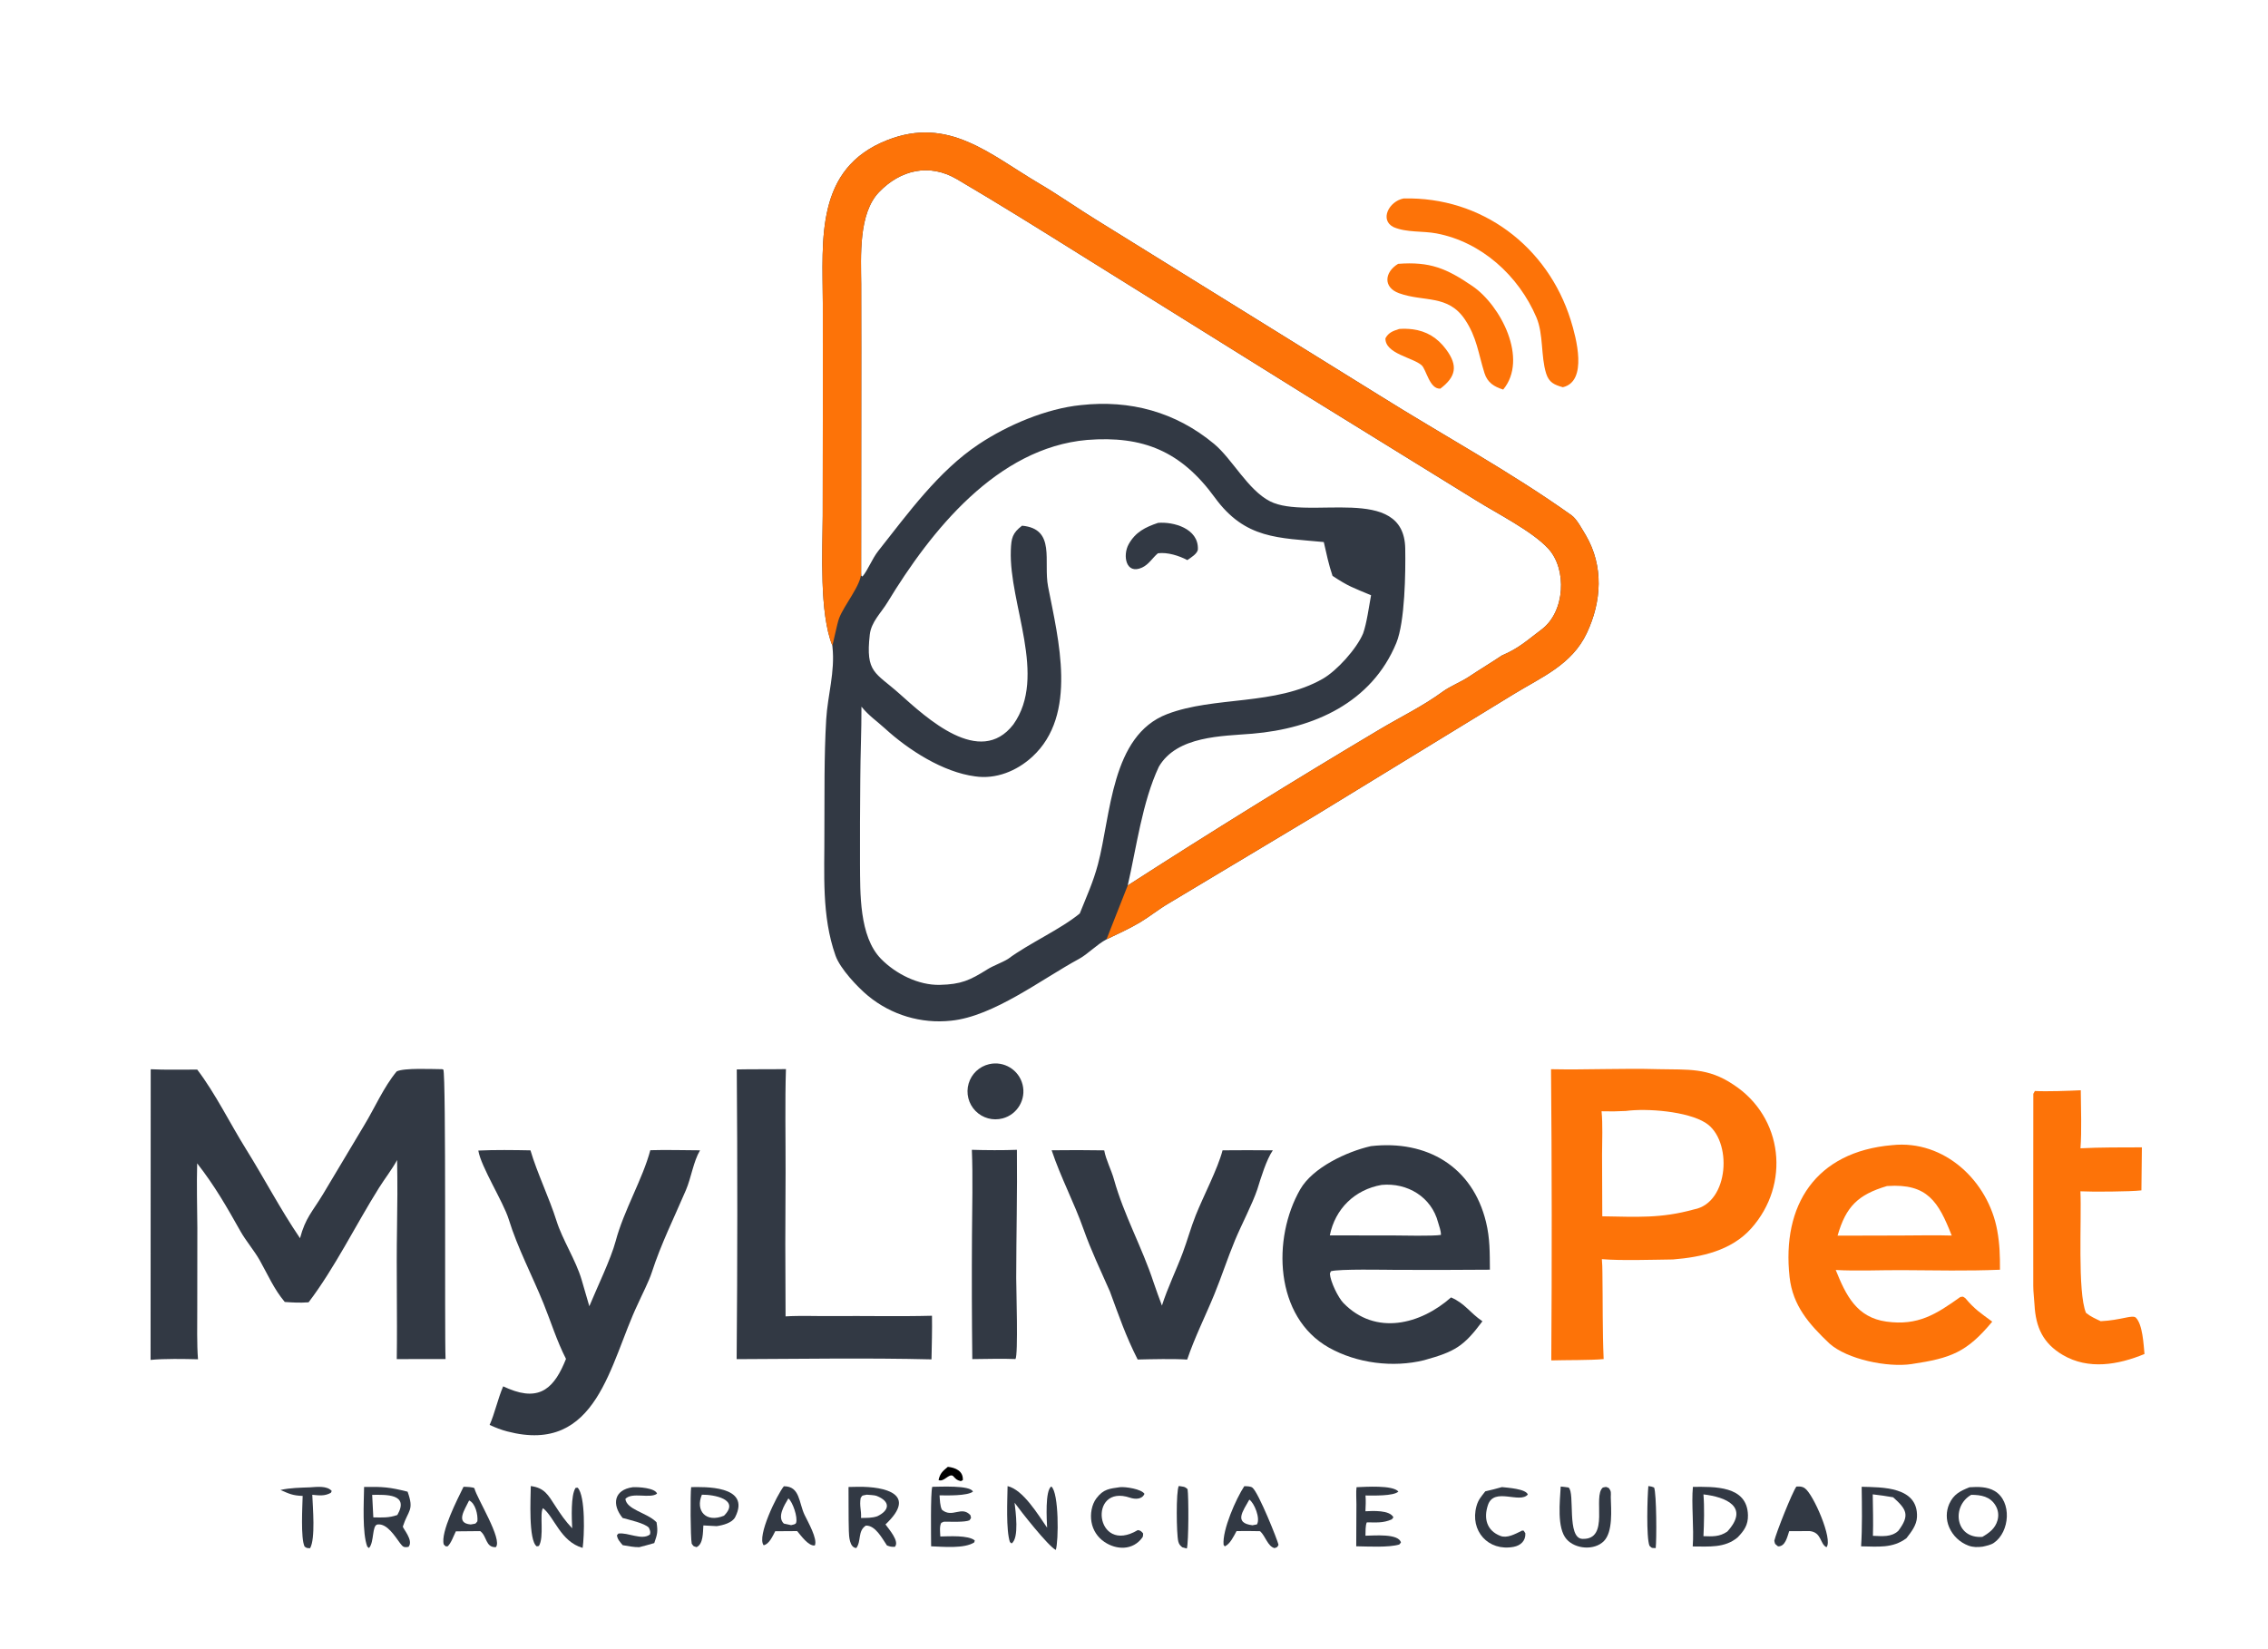
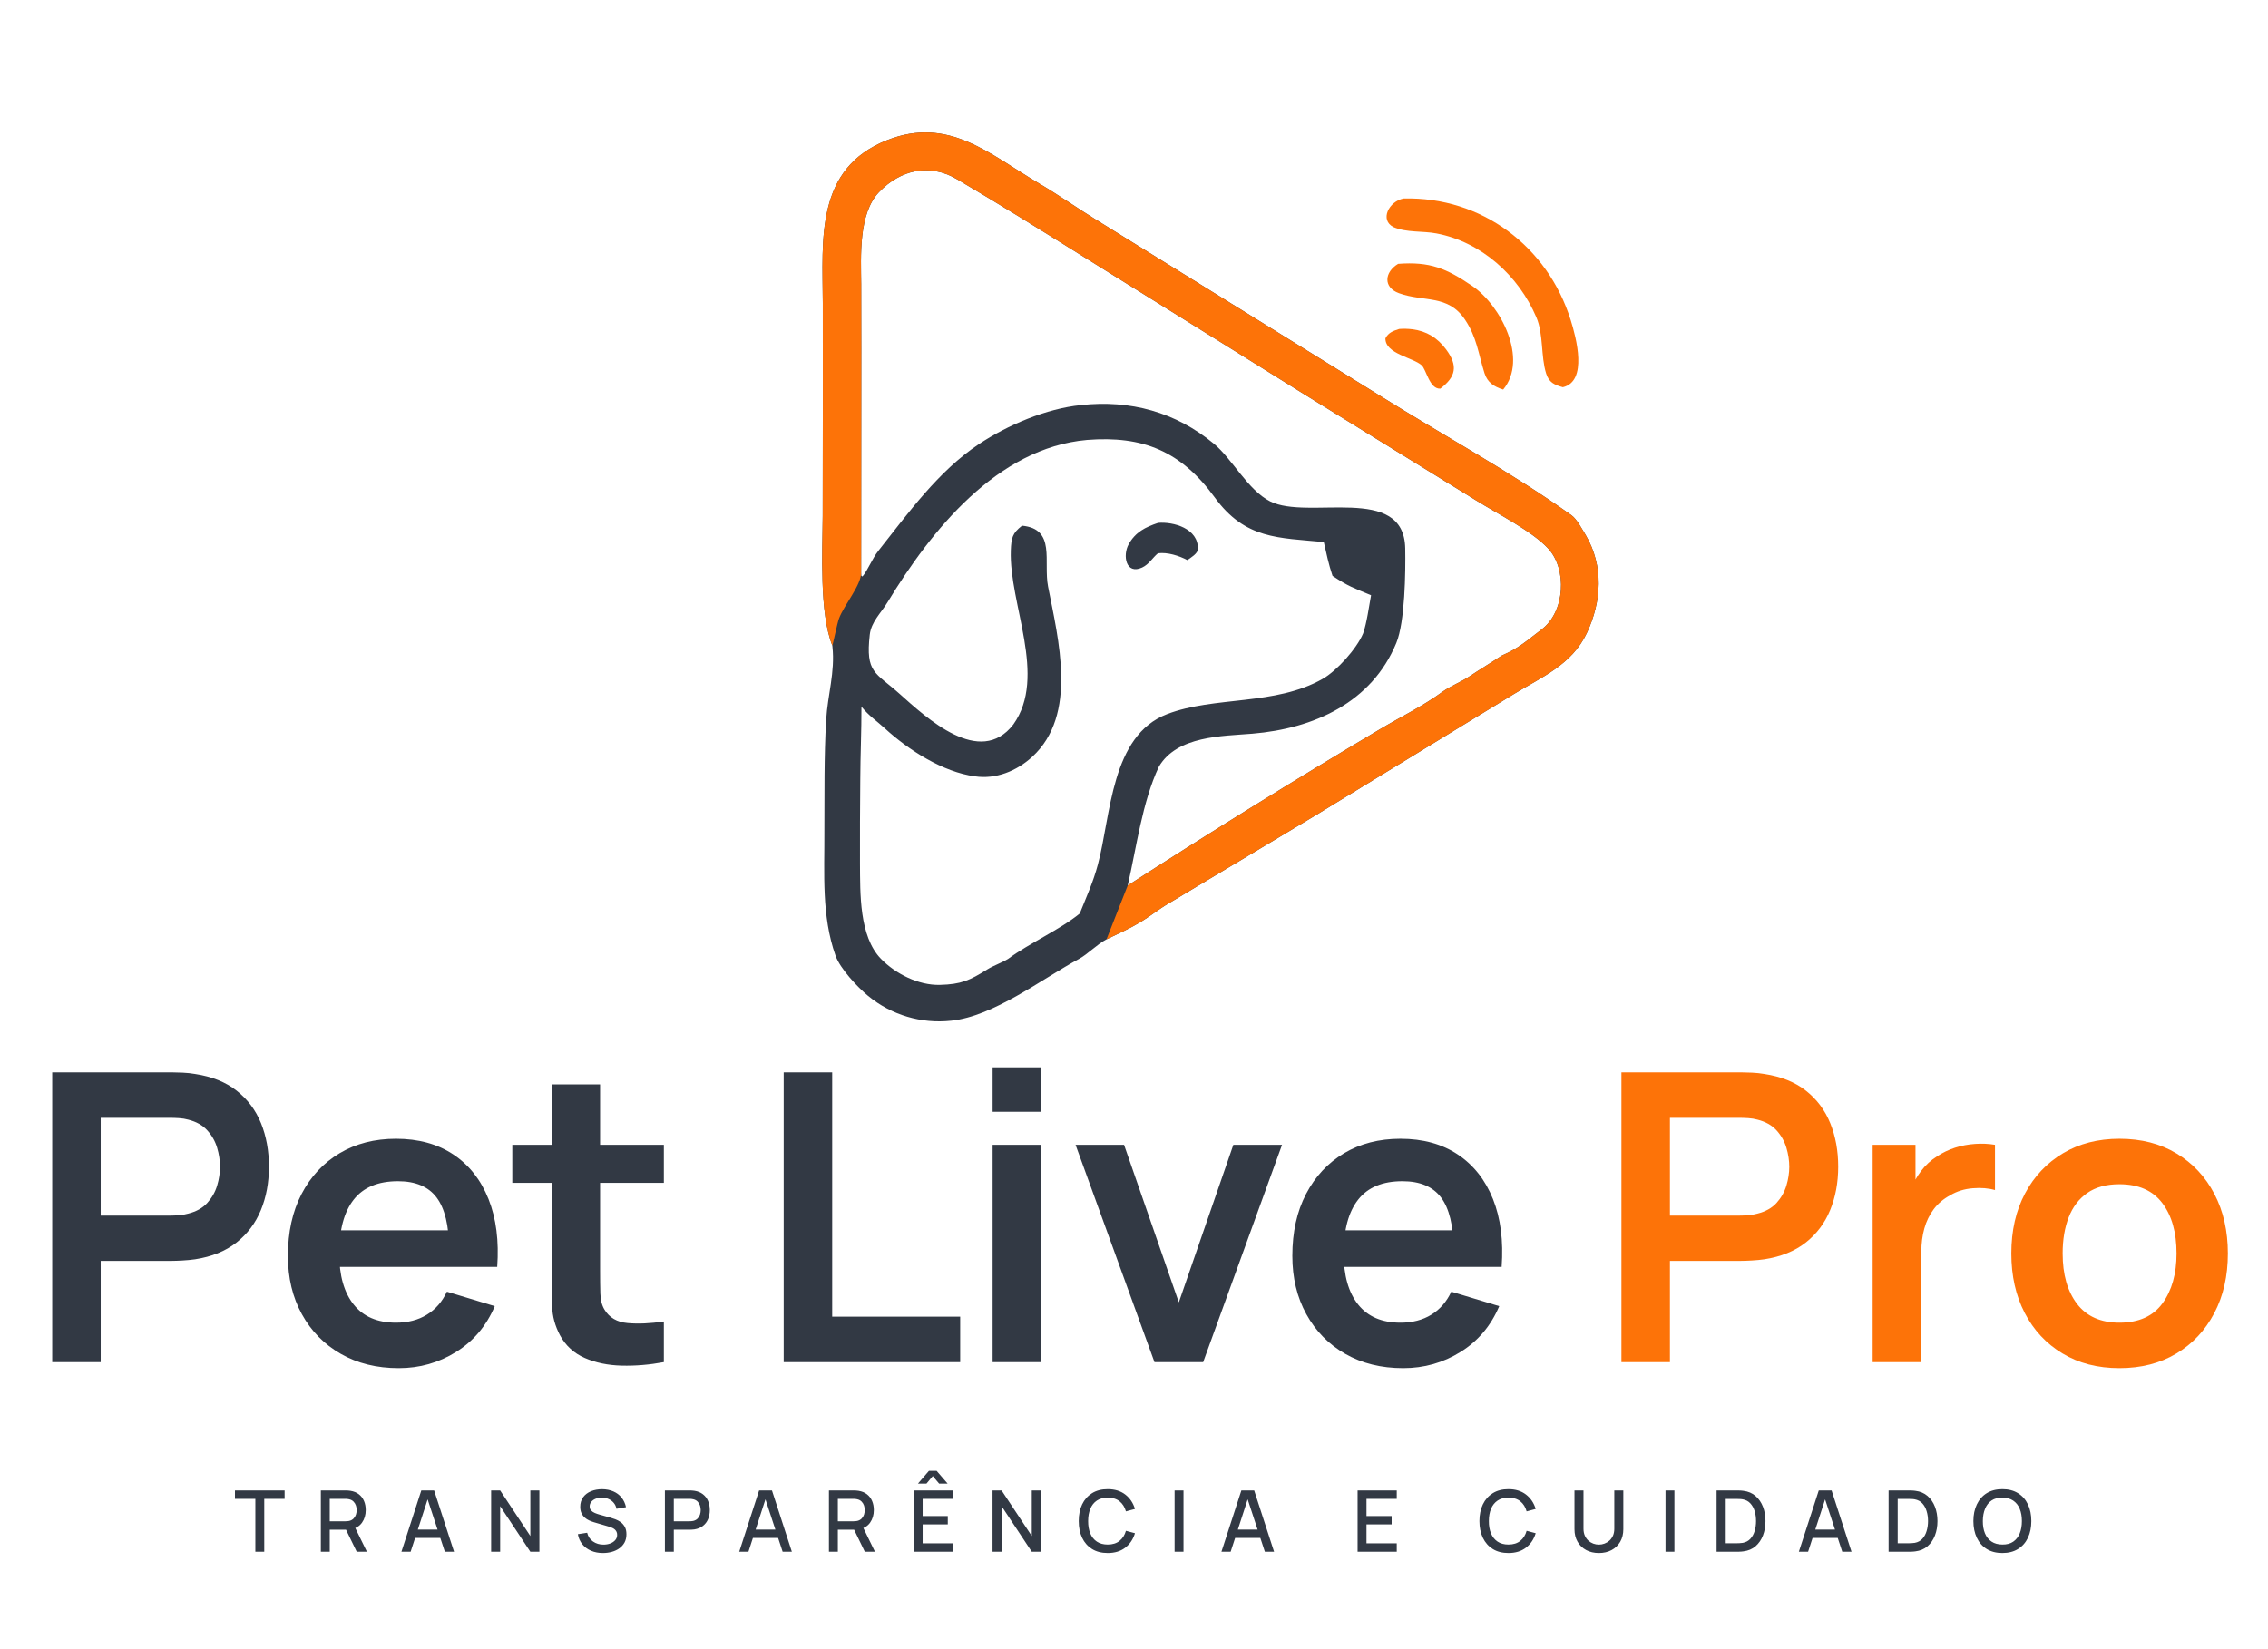
<svg xmlns="http://www.w3.org/2000/svg" width="586" height="426" viewBox="0 0 586 426">
  <path fill="#323944" d="M215.047 166.789C211.683 158.44 212.521 142.553 212.572 133.315L212.606 104.222L212.597 78.299C212.534 61.814 210.607 43.524 229.273 36.202C245.129 29.983 255.701 39.874 268.51 47.429C273.699 50.489 278.45 53.861 283.448 56.935L356.312 102.118C372.889 112.507 390.139 121.821 406.055 133.167C407.455 134.165 408.831 136.872 409.732 138.313C414.405 146.29 413.839 155.456 409.984 163.617C406.117 171.8 398.355 174.948 391.14 179.366C374.01 189.855 356.867 200.332 339.738 210.809L301.884 233.496C299.407 234.949 297.03 236.881 294.575 238.35C291.904 239.948 288.729 241.396 285.896 242.747C283.393 244.076 281.038 246.588 278.777 247.811C269.179 253.002 256.721 262.667 245.742 263.77C238.033 264.607 230.312 262.302 224.322 257.377C221.561 255.102 217.071 250.325 215.881 246.954C212.232 236.622 213.052 225.776 213.003 215.018C213.062 205.369 212.899 195.575 213.47 185.943C213.846 179.599 215.794 173.673 215.086 167.134L215.047 166.789ZM222.58 182.618C222.608 188.798 222.294 195.256 222.277 201.556C222.208 208.758 222.184 215.961 222.203 223.163C222.263 230.725 221.954 241.966 227.62 247.777C231.409 251.663 237.321 254.651 242.848 254.512C248.317 254.375 250.568 253.359 255.116 250.501C256.63 249.55 258.897 248.771 260.47 247.798C265.857 243.79 274.003 240.169 278.986 236.066C280.796 231.539 282.45 227.982 283.68 223.366C287.071 210.635 287.028 190.116 301.548 184.546C313.797 179.848 329.496 182.424 341.758 175.424C345.429 173.328 350.53 167.669 352.199 163.689C353.122 161.109 353.727 156.695 354.251 153.823C349.606 151.867 348.466 151.587 344.294 148.815C343.316 145.956 342.707 143.023 342.036 140.077C330.372 138.942 321.759 139.392 313.895 128.594C305.156 116.595 295.345 112.551 280.872 113.69C257.583 115.746 240.557 137.143 229.309 155.655C227.626 158.424 225.105 160.706 224.732 164.008C223.61 173.931 226.145 173.692 232.387 179.261C239.39 185.51 253.183 198.404 261.818 187.227C270.698 174.766 260.663 156.11 261.173 142.207C261.298 139.026 261.579 137.771 264.072 135.849C272.904 136.669 269.534 145.097 270.803 151.612C273.453 165.228 278.547 184.7 266.719 195.568C262.645 199.312 257.248 201.427 251.922 200.628C243.625 199.54 234.719 193.804 228.643 188.245C226.486 186.271 224.522 185.011 222.58 182.618ZM222.498 147.962L222.558 148.798L222.851 148.979C224.299 147.242 225.303 144.422 226.961 142.328C234.622 132.648 242.452 121.748 252.89 114.794C260.345 109.827 270.385 105.579 279.27 104.687C292.004 103.274 303.78 106.464 313.694 114.711C318.406 118.631 322.414 126.62 328.14 129.545C337.975 134.565 362.788 124.859 363.08 141.739C363.187 147.891 363.018 160.725 360.774 166.163C354.411 181.581 339.448 188.273 323.601 189.602C315.838 190.254 304.114 190.107 299.414 198.15C295.128 207.298 293.658 218.902 291.38 228.819C312.821 215.004 334.506 201.57 356.424 188.524C361.922 185.244 367.56 182.551 372.778 178.73C374.656 177.355 377.545 176.212 379.593 174.846C382.366 172.995 385.271 171.26 388.044 169.399C392.554 167.469 394.536 165.5 398.318 162.664C404.384 158.117 404.97 147.105 400.004 141.737C395.855 137.252 386.997 132.806 381.368 129.298L336.967 101.879L280.184 66.486C269.271 59.667 258.334 52.814 247.244 46.303C240.145 42.135 232.69 43.86 227.119 49.648C221.768 55.209 222.464 66.263 222.513 73.434L222.536 90.042L222.498 147.962Z" />
  <path fill="#FD7308" d="M215.047 166.789C211.683 158.44 212.521 142.553 212.572 133.315L212.606 104.222L212.597 78.299C212.534 61.814 210.607 43.524 229.273 36.202C245.129 29.983 255.701 39.874 268.51 47.429C273.699 50.489 278.45 53.861 283.448 56.935L356.312 102.118C372.889 112.507 390.139 121.821 406.055 133.167C407.455 134.165 408.831 136.872 409.732 138.313C414.405 146.29 413.839 155.456 409.984 163.617C406.117 171.8 398.355 174.948 391.14 179.366C374.01 189.855 356.867 200.332 339.738 210.809L301.884 233.496C299.407 234.949 297.03 236.881 294.575 238.35C291.904 239.948 288.729 241.396 285.896 242.747C285.919 242.571 290.809 230.377 291.38 228.819C312.821 215.004 334.506 201.57 356.424 188.524C361.922 185.244 367.56 182.551 372.778 178.73C374.656 177.355 377.545 176.212 379.593 174.846C382.366 172.995 385.271 171.26 388.044 169.399C392.554 167.469 394.536 165.5 398.318 162.664C404.384 158.117 404.97 147.105 400.004 141.737C395.855 137.252 386.997 132.806 381.368 129.298L336.967 101.879L280.184 66.486C269.271 59.667 258.334 52.814 247.244 46.303C240.145 42.135 232.69 43.86 227.119 49.648C221.768 55.209 222.464 66.263 222.513 73.434L222.536 90.042L222.498 147.962C222.56 151.183 218.054 156.369 216.773 159.859C216.271 161.228 215.263 166.38 215.047 166.789Z" />
  <path fill="#323944" d="M299.215 135.121C303.177 134.784 309.682 136.551 309.507 141.92C309.47 143.045 307.689 144.113 306.78 144.738C304.637 143.608 301.64 142.652 299.18 142.981C297.786 144.14 296.852 145.852 295.102 146.662C290.891 148.611 290.01 143.526 291.629 140.629C293.387 137.485 295.937 136.225 299.215 135.121Z" />
-   <path fill="#323944" d="M114.226 276.303L114.545 276.397C115.303 277.865 114.828 344.359 115.122 351.215C110.955 351.167 106.694 351.237 102.514 351.227C102.679 339.97 102.389 328.672 102.58 317.413C102.681 311.502 102.721 305.688 102.602 299.777C101.35 302.116 99.397 304.617 97.935 306.945C91.992 316.406 86.451 327.735 79.73 336.547C77.334 336.708 75.933 336.616 73.576 336.456C70.781 333.139 69.185 329.371 67.086 325.648C65.756 323.288 63.474 320.572 62.17 318.256C58.535 311.798 55.526 306.512 50.946 300.639C50.79 305.964 50.949 311.916 50.99 317.29L50.967 338.389C50.967 342.386 50.848 347.342 51.158 351.268C47.531 351.174 42.435 351.077 38.906 351.432L38.94 276.318C42.6 276.507 47.228 276.393 50.96 276.405C55.657 282.585 59.416 290.297 63.525 296.891C68.34 304.618 72.383 312.42 77.517 319.981C78.947 314.661 80.637 313.266 83.449 308.618L94.148 290.712C96.805 286.337 99.133 280.924 102.492 276.882C104.378 275.915 111.752 276.298 114.226 276.303Z" />
-   <path fill="#FD7308" d="M400.753 276.308C409.963 276.506 419.31 276.023 428.513 276.297C436.158 276.47 441.273 275.856 447.85 280.276C460.764 288.674 462.652 306.084 452.457 317.471C447.338 323.188 439.612 324.886 432.258 325.473C427.152 325.533 418.812 325.818 413.885 325.394C414.003 326.563 414.01 327.73 414.028 328.904C414.141 336.338 414.026 343.785 414.348 351.215C411.009 351.542 404.465 351.448 400.817 351.561C400.989 326.477 400.968 301.392 400.753 276.308ZM413.809 287.176C414.139 290.59 413.951 294.864 413.936 298.361L413.993 314.32C422.905 314.451 429.052 314.929 437.711 312.532C446.802 310.843 447.727 294.607 440.667 290.154C435.989 287.203 425.641 286.355 420.069 287.099C417.758 287.223 416.105 287.234 413.809 287.176Z" />
-   <path fill="#FD7308" d="M488.902 295.93C502.426 294.483 513.737 305.267 516.041 317.984C516.691 321.572 516.761 324.5 516.747 328.127C508.359 328.472 499.976 328.289 491.572 328.233C486.072 328.196 479.699 328.504 474.313 328.19C476.939 334.737 479.711 340.457 487.394 341.53C495.557 342.671 500.269 339.623 506.507 335.171C507.428 335.065 507.005 334.974 507.81 335.491C510.164 338.318 511.805 339.375 514.753 341.545C508.141 349.481 504.127 350.974 493.9 352.507C487.727 353.432 477.283 351.312 472.674 347.186C467.419 342.183 463.207 337.425 462.389 330.031C460.337 311.49 469.086 297.623 488.902 295.93ZM474.789 319.323L491.219 319.283C495.324 319.279 500.237 319.16 504.28 319.295C500.849 310.518 497.972 305.809 487.725 306.492L487.534 306.507C480.088 308.729 476.956 311.764 474.789 319.323Z" />
-   <path fill="#323944" d="M354.22 296.187C368.665 294.529 380.472 301.478 383.952 315.794C384.994 320.079 384.915 323.761 384.954 328.118C376.889 328.183 368.825 328.198 360.76 328.163C358.027 328.154 345.882 327.89 343.862 328.525L343.613 329.144C343.728 331.159 345.716 335.293 347.111 336.729C355.451 345.308 367.076 342.231 374.918 335.283C378.55 336.853 379.681 339.168 383.026 341.446C378.195 347.928 375.978 349.285 367.928 351.513C359.922 353.49 350.596 352.31 343.382 348.267C329.287 340.366 328.661 320.025 335.954 307.344C339.176 301.741 347.929 297.607 354.22 296.187ZM343.593 319.255L359.812 319.267C362.338 319.28 370.213 319.475 372.307 319.13C372.309 317.924 371.865 317.023 371.568 315.887C369.848 309.329 363.657 305.584 356.984 306.206C350.031 307.424 344.971 312.383 343.593 319.255Z" />
-   <path fill="#323944" d="M168.027 297.239C171.972 297.114 176.863 297.251 180.874 297.266C179.13 300.237 178.612 304.304 177.23 307.542C174.182 314.683 170.795 321.441 168.401 328.842C167.637 331.203 165.843 334.649 164.805 336.989C157.532 352.185 154.456 376.034 131.067 369.914C129.397 369.476 128.075 368.947 126.509 368.233C127.825 365.3 128.591 361.582 130.008 358.261C130.482 358.481 130.96 358.691 131.442 358.892C139.696 362.305 143.342 358.447 146.241 351.171C143.84 346.467 142.403 341.715 140.455 336.899C137.529 329.666 133.749 322.557 131.437 315.076C130.059 310.617 124.245 301.478 123.586 297.331C127.634 297.125 133.029 297.194 137.062 297.276C138.751 303.049 141.919 309.555 143.797 315.524C145.322 320.371 148.778 325.655 150.261 330.66C150.952 332.991 151.594 335.245 152.27 337.561C154.173 332.93 157.85 325.343 159.079 320.715C161.183 312.793 166.054 304.681 168.027 297.239Z" />
-   <path fill="#323944" d="M190.366 276.367C194.556 276.275 198.839 276.356 203.071 276.276C202.798 284.658 202.999 294.404 202.976 302.883C202.883 315.316 202.882 327.75 202.973 340.184C206.732 339.946 211.1 340.143 214.939 340.106C223.517 340.023 232.236 340.242 240.804 340.019C240.866 343.749 240.751 347.557 240.678 351.292C224.398 350.891 206.66 351.163 190.333 351.233C190.547 326.279 190.559 301.322 190.366 276.367Z" />
-   <path fill="#323944" d="M271.722 297.255C276.249 297.194 280.777 297.201 285.304 297.277C285.761 299.777 287.137 302.315 287.82 304.773C290.386 314.015 295.096 322.333 298.066 331.413C298.715 333.396 299.504 335.423 300.219 337.391C301.667 332.817 303.957 328.152 305.626 323.662C306.831 320.421 307.659 317.304 308.966 314.019C310.888 309.192 314.643 302.046 315.882 297.267C320.211 297.224 324.54 297.225 328.869 297.271C327.21 299.66 325.755 304.478 324.868 307.34C323.557 311.225 320.741 316.541 319.095 320.508C317.125 325.256 315.685 329.776 313.756 334.487C311.449 340.122 308.7 345.552 306.743 351.342C303.15 351.108 297.592 351.242 293.948 351.329C290.845 345.199 289.15 340.184 286.791 333.788C284.434 328.439 281.909 323.173 279.959 317.654C277.487 310.658 274.093 304.353 271.722 297.255Z" />
-   <path fill="#FD7308" d="M525.772 281.938C528.944 282.103 534.475 281.899 537.627 281.751C537.665 286.267 537.887 292.355 537.548 296.745C542.455 296.485 548.453 296.515 553.417 296.501L553.293 307.62C550.51 307.958 540.434 308.024 537.531 307.861C537.874 314.884 536.73 333.905 538.972 339.272C540.212 340.273 541.342 340.739 542.775 341.425C545.396 341.293 547.083 340.941 549.624 340.434C550.248 340.317 551.432 340.086 551.851 340.504C553.623 342.269 553.858 347.51 554.087 349.908C547.307 352.704 539.612 354.054 532.981 350.155C527.872 347.149 525.99 343.004 525.673 337.216C525.586 335.612 525.355 333.922 525.351 332.298C525.305 315.754 525.382 299.203 525.365 282.659C525.5 282.418 525.636 282.178 525.772 281.938Z" />
-   <path fill="#323944" d="M251.106 297.136C254.673 297.248 259.23 297.275 262.749 297.137C262.862 308.149 262.58 319.24 262.566 330.26C262.563 332.919 263.119 350.194 262.372 351.209C258.945 351.06 254.706 351.2 251.221 351.222C251.098 340.608 251.07 329.994 251.136 319.38C251.175 312.307 251.393 304.123 251.106 297.136Z" />
  <path fill="#FD7308" d="M362.642 51.291C382.809 50.789 399.863 63.64 405.832 82.702C407.267 87.287 410.299 98.543 403.807 100.069C401.597 99.45 400.22 98.843 399.489 96.519C398.088 92.059 398.83 86.382 396.976 82.023C392.406 71.28 382.791 62.522 371.154 60.32C367.52 59.632 363.506 60.153 360.08 58.697C356.387 56.868 358.864 52.022 362.642 51.291Z" />
  <path fill="#FD7308" d="M361.24 68.181C369.445 67.56 373.713 69.334 380.439 73.923C387.745 78.908 394.947 92.781 388.392 100.673C386.056 99.942 384.33 98.889 383.551 96.406C381.961 91.339 381.59 87.186 378.531 82.606C374.126 76.01 367.89 78.105 361.453 75.764C357.33 74.248 357.696 70.337 361.24 68.181Z" />
-   <path fill="#323944" d="M508.88 384.341C511.024 384.195 513.464 384.174 515.375 385.311C519.904 388.007 519.299 395.899 515.168 398.713C514.371 399.256 513.212 399.483 512.271 399.693C510.984 399.85 509.832 399.881 508.597 399.423C506.357 398.583 504.558 396.864 503.618 394.665C502.79 392.746 502.797 390.57 503.638 388.656C504.769 386.13 506.496 385.298 508.88 384.341ZM512.197 397.164C513.972 396.124 515.505 395.022 516.103 392.913C516.477 391.642 516.312 390.274 515.647 389.129C514.232 386.696 511.855 386.316 509.322 386.295C504.184 389.191 505.124 397.682 512.197 397.164Z" />
-   <path fill="#323944" d="M437.41 384.243C442.831 384.216 451.454 383.844 451.631 391.552C451.689 394.086 450.638 395.561 448.979 397.283C445.662 400.09 441.521 399.644 437.361 399.64C437.72 394.921 436.979 388.548 437.41 384.243ZM440.133 396.983C442.444 397.054 444.269 397.178 446.288 395.798C452.179 389.353 445.836 386.85 440.133 386.185C440.395 389.37 440.294 393.753 440.133 396.983Z" />
-   <path fill="#323944" d="M481.013 384.219C486.081 384.368 495.664 384.07 495.304 392.054C495.209 394.149 493.829 395.902 492.585 397.501C489.043 400.177 485.158 399.67 480.863 399.606C481.185 394.937 481.08 388.929 481.013 384.219ZM483.922 396.891C486.285 396.963 488.64 397.303 490.48 395.602C493.518 391.559 492.647 390.069 489.147 386.932C487.397 386.623 485.638 386.371 483.872 386.175C483.922 389.638 484.029 393.434 483.922 396.891Z" />
-   <path fill="#323944" d="M255.552 275.01C259.393 274.108 263.248 276.456 264.208 280.283C265.168 284.11 262.878 287.999 259.065 289.016C256.547 289.688 253.863 288.951 252.041 287.088C250.219 285.226 249.541 282.526 250.269 280.024C250.996 277.522 253.015 275.606 255.552 275.01Z" />
-   <path fill="#323944" d="M219.236 384.271C220.047 384.25 220.858 384.233 221.668 384.223C228.807 384.135 237.109 386.137 228.79 393.947C229.734 395.256 232.499 398.399 231.197 399.74C230.224 399.743 230.093 399.711 229.174 399.387C227.937 397.593 226.199 394.15 223.71 394.25C221.565 395.66 222.586 398.244 221.256 400.048C219.494 399.959 219.359 396.98 219.321 395.646C219.213 391.858 219.279 388.066 219.236 384.271ZM222.468 392.277C223.937 392.246 225.293 392.312 226.678 391.834C229.875 390.308 230.155 388.015 226.473 386.565C225.994 386.376 224.528 386.307 223.944 386.263C222.681 386.559 222.926 386.293 222.372 387.119C222.02 389.286 222.595 390.241 222.468 392.277Z" />
  <path fill="#FD7308" d="M361.529 85.009C362.648 84.927 363.771 84.953 364.884 85.086C368.605 85.544 371.414 87.302 373.627 90.278C376.814 94.563 376.152 97.391 372.156 100.432C369.359 100.631 368.522 95.463 367.321 94.394C365.047 92.37 357.895 91.43 357.961 87.438C358.748 85.908 360.006 85.504 361.529 85.009Z" />
-   <path fill="#323944" d="M94.073 384.257C98.945 384.189 100.647 384.306 105.312 385.486C107.072 390.394 105.467 390.208 104.096 394.467C103.958 394.894 106.963 398.052 105.556 399.741C104.289 399.961 104.123 399.752 103.379 398.804C102.042 397.015 100.019 393.649 97.559 393.957C96.054 394.145 96.752 398.48 95.341 400.05L94.901 399.688C93.566 396.212 94.006 388.251 94.073 384.257ZM96.458 392.125C98.776 392.159 100.438 392.289 102.664 391.508C105.863 385.936 99.619 386.273 96.163 386.307L96.458 392.125Z" />
-   <path fill="#323944" d="M178.578 384.307C181.736 384.263 194.152 383.774 189.96 392.048C189.211 393.527 186.822 394.157 185.18 394.389L181.732 394.206C181.611 395.956 181.741 399.055 179.962 399.815C178.972 399.464 179.366 399.752 178.727 398.935C178.397 397.285 178.342 386.096 178.578 384.307ZM187.064 391.692C191.329 387.454 184.442 386.212 181.352 386.265C179.614 390.402 182.395 393.628 187.064 391.692Z" />
-   <path fill="#323944" d="M147.84 394.945C147.726 392.5 147.438 386.354 148.725 384.496L149.249 384.449C151.331 386.587 150.974 397.112 150.542 400.011C144.81 398.379 143.246 392.007 140.286 389.74C139.354 391.126 140.661 397.173 139.241 399.515L138.68 399.612C136.497 398.091 137.117 386.975 137.143 384.031C140.675 384.486 141.621 386.313 143.448 389.131C144.858 391.306 146.033 393.052 147.84 394.945Z" />
-   <path fill="#323944" d="M202.529 384.085C206.713 384.048 206.38 388.353 207.89 391.494C208.727 393.237 211.323 397.749 210.528 399.394C208.867 399.571 206.999 396.876 205.965 395.667L200.301 395.705C199.665 396.893 198.747 399.063 197.311 399.325C195.487 397.052 200.772 386.258 202.529 384.085ZM204.406 394.133C204.823 394.015 205.551 393.951 205.687 393.554C206.185 392.098 204.8 388.106 203.698 387.223C202.641 388.997 200.731 392.031 202.531 393.728C203.154 393.871 203.779 394.006 204.406 394.133Z" />
-   <path fill="#323944" d="M119.76 384.23C120.199 384.219 122.494 384.262 122.588 384.647C123.215 387.216 129.943 397.85 128.106 399.828C125.397 399.918 125.868 396.977 124.076 395.674L117.786 395.734C117.178 396.947 116.547 398.83 115.664 399.599C114.944 399.613 115.288 399.712 114.659 399.123C113.76 396.011 118.251 387.324 119.76 384.23ZM121.614 393.956C122.932 393.691 122.741 393.952 123.351 393.133C123.515 391.467 122.839 388.463 121.207 387.754C120.082 390.153 117.562 393.604 121.614 393.956Z" />
-   <path fill="#323944" d="M321.492 384.071C322.137 384.076 323.141 384.06 323.618 384.46C325.222 385.801 330.143 398.124 330.341 399.227C329.876 399.995 330.193 399.71 329.324 400.067C327.546 399.65 326.969 396.938 325.574 395.693C323.551 395.624 321.523 395.654 319.498 395.666C318.767 396.994 317.84 399.011 316.453 399.621L316.144 399.213C315.795 395.364 319.356 387.309 321.492 384.071ZM323.612 394.165L324.771 393.937C325.691 392.372 324.098 388.425 322.796 387.531C321.143 390.532 318.713 393.567 323.612 394.165Z" />
-   <path fill="#323944" d="M464.143 384.162C464.993 384.129 465.564 384.073 466.33 384.6C468.517 386.104 473.655 397.891 471.922 399.831C470.22 399.047 470.716 396.021 467.612 395.666L462.285 395.689C461.769 397.224 461.281 399.688 459.404 399.614C458.494 398.83 458.686 399.214 458.441 398.16C458.928 396.08 463.008 385.784 464.143 384.162Z" />
-   <path fill="#323944" d="M270.552 394.792C270.46 392.842 269.987 385.124 271.641 384.144C273.629 385.749 273.535 398.306 272.794 400.542C270.784 399.531 263.708 390.501 262.144 388.333C262.398 390.49 263.392 397.515 261.367 398.861L260.939 398.503C259.899 395.39 260.281 387.653 260.335 384.045C264.372 384.975 268.206 391.414 270.552 394.792Z" />
-   <path fill="#323944" d="M403.253 384.157C403.903 384.202 404.626 384.315 405.28 384.403C407.016 385.758 404.717 397.537 408.862 397.68C416.07 397.929 411.423 386.689 414.139 384.415C415.181 384.222 414.782 384.153 415.703 384.559C416.339 385.419 416.217 385.73 416.19 386.875C416.277 390.182 416.786 395.829 414.398 398.267C411.927 400.735 407.038 400.338 404.774 397.779C402.198 394.866 403.05 387.948 403.253 384.157Z" />
-   <path fill="#323944" d="M350.5 384.323C352.857 384.24 359.811 383.732 361.315 385.447C360.108 386.661 354.648 386.479 352.816 386.468C352.933 387.923 352.861 389.091 352.798 390.544C354.694 390.445 359.079 390.198 360.029 392.115L359.605 392.641C357.332 393.64 355.611 393.415 353.156 393.41C352.768 394.154 352.83 395.931 352.802 396.862C354.905 396.853 361.433 396.211 361.972 398.638L361.53 399.14C358.787 399.955 353.484 399.645 350.42 399.595C350.417 395.975 350.433 392.354 350.468 388.734C350.477 387.379 350.328 385.565 350.5 384.323Z" />
-   <path fill="#323944" d="M240.873 384.228C242.67 384.224 250.767 383.756 251.385 385.477C249.898 386.595 244.709 386.459 242.755 386.429C242.855 387.583 242.862 389.217 243.385 390.172C246.079 392.395 248.425 389.031 250.737 391.561C250.936 392.501 251.014 392.073 250.487 392.885C249.242 393.407 245.801 393.237 244.264 393.237C243.723 393.226 243.685 393.309 243.186 393.554C242.706 394.527 242.912 395.91 242.958 397.062C245.165 397.027 250.186 396.678 251.861 398.088L251.724 398.592C249.137 400.265 243.65 399.706 240.582 399.601C240.571 397.173 240.398 385.852 240.873 384.228Z" />
-   <path fill="#323944" d="M289.379 384.319C290.826 384.178 294.923 384.8 295.702 386.042C295.101 387.505 293.305 387.488 291.976 387.038C281.016 383.324 282.887 402.042 293.986 395.41C294.652 395.477 294.967 395.777 295.359 396.281C295.326 396.658 295.376 397.024 295.174 397.306C292.709 400.734 288.44 400.553 285.371 398.476C283.585 397.291 282.369 395.419 282.013 393.306C281.657 391.292 282.045 388.83 283.291 387.191C285.13 384.773 286.663 384.718 289.379 384.319Z" />
-   <path fill="#323944" d="M388.067 384.298C389.581 384.472 394.244 384.748 394.758 386.217C392.675 388.67 386.043 384.225 384.453 388.933C383.311 392.314 384.074 395.533 387.686 396.921C389.412 397.584 391.493 396.404 393.027 395.67C393.345 395.466 393.201 395.555 393.686 395.562L394.116 396.232C394.225 398.18 392.899 399.406 391.074 399.746C384.503 400.968 379.74 395.579 381.488 389.225C381.955 387.524 382.708 386.773 383.767 385.395C385.211 385.073 386.645 384.706 388.067 384.298Z" />
-   <path fill="#323944" d="M163.491 384.329C164.92 384.247 169.264 384.498 169.77 385.986C168.009 387.381 163.305 385.487 161.584 387.35C161.886 390.094 167.017 390.899 169.409 393.177L169.64 393.4C170.019 395.878 169.847 396.438 169.047 398.764C167.841 399.146 166.394 399.498 165.155 399.831C163.723 399.839 162.31 399.544 160.896 399.306C160.19 398.471 159.539 397.805 159.403 396.747L159.776 396.309C162.245 395.946 165.876 398.164 167.939 396.535C168.131 395.778 167.942 395.52 167.655 394.79C166.542 393.623 162.661 392.78 160.873 392.28C158.002 388.782 158.65 384.994 163.491 384.329Z" />
-   <path fill="#323944" d="M80.102 384.361C81.84 384.253 84.506 383.886 85.718 385.311L85.471 385.788C83.837 386.67 82.468 386.454 80.687 386.288C80.825 389.563 81.536 397.63 80.119 400.095C79.392 400.052 79.281 400.118 78.704 399.673C77.648 397.548 78.142 389.198 78.202 386.579C75.66 386.488 74.776 386.06 72.462 385.043C75.025 384.476 77.484 384.466 80.102 384.361Z" />
-   <path fill="#323944" d="M304.576 384.015C305.784 384.239 306.025 384.081 306.843 384.825C307.137 386.762 307.14 398.456 306.657 400.174L305.468 399.852C304.894 399.364 304.629 399.088 304.441 398.338C303.955 396.396 303.839 385.267 304.576 384.015Z" />
-   <path fill="#323944" d="M425.899 384.033C426.676 384.124 426.695 384.148 427.388 384.414C428.031 386.144 428.046 397.969 427.798 400.061C426.588 399.983 426.965 400.181 426.185 399.464C425.324 397.309 425.645 386.689 425.899 384.033Z" />
-   <path d="M244.9 379.065C246.912 379.27 248.922 380.17 248.773 382.51L248.235 382.76C247.131 382.46 247.055 382.27 246.222 381.409C245.172 380.704 243.847 383.125 242.499 382.467C242.902 380.71 243.589 380.157 244.9 379.065Z" />
+   <path fill="#323944" d="M26.02 352L13.49 352L13.49 277.12L44.43 277.12Q45.52 277.12 47.23 277.20Q48.95 277.28 50.41 277.54L50.41 277.54Q56.91 278.52 61.14 281.85Q65.38 285.18 67.44 290.25Q69.49 295.32 69.49 301.51L69.49 301.51Q69.49 307.64 67.41 312.71Q65.33 317.78 61.09 321.11Q56.85 324.44 50.41 325.43L50.41 325.43Q48.95 325.64 47.21 325.74Q45.47 325.84 44.43 325.84L44.43 325.84L26.02 325.84L26.02 352ZM26.02 288.87L26.02 314.14L43.91 314.14Q44.95 314.14 46.25 314.04Q47.55 313.94 48.64 313.62L48.64 313.62Q51.76 312.84 53.55 310.87Q55.35 308.89 56.10 306.40Q56.85 303.90 56.85 301.51L56.85 301.51Q56.85 299.12 56.10 296.59Q55.35 294.07 53.55 292.10Q51.76 290.12 48.64 289.34L48.64 289.34Q47.55 289.03 46.25 288.95Q44.95 288.87 43.91 288.87L43.91 288.87L26.02 288.87ZM103.04 353.56L103.04 353.56Q94.51 353.56 88.06 349.87Q81.61 346.18 78.00 339.62Q74.39 333.07 74.39 324.54L74.39 324.54Q74.39 315.34 77.92 308.55Q81.46 301.77 87.75 298.02Q94.04 294.28 102.31 294.28L102.31 294.28Q111.05 294.28 117.16 298.36Q123.27 302.44 126.23 309.88Q129.19 317.32 128.47 327.40L128.47 327.40L116.04 327.40L116.04 322.83Q115.99 313.68 112.81 309.46Q109.64 305.25 102.83 305.25L102.83 305.25Q95.13 305.25 91.39 310.01Q87.65 314.77 87.65 323.92L87.65 323.92Q87.65 332.45 91.39 337.13Q95.13 341.81 102.31 341.81L102.31 341.81Q106.94 341.81 110.29 339.75Q113.65 337.70 115.47 333.80L115.47 333.80L127.84 337.54Q124.62 345.14 117.88 349.35Q111.15 353.56 103.04 353.56ZM122.33 327.40L83.69 327.40L83.69 317.94L122.33 317.94L122.33 327.40ZM171.53 341.50L171.53 352Q165.97 353.04 160.64 352.91Q155.31 352.78 151.09 350.93Q146.88 349.09 144.70 345.08L144.70 345.08Q142.77 341.44 142.67 337.65Q142.57 333.85 142.57 329.07L142.57 329.07L142.57 280.24L155.05 280.24L155.05 328.34Q155.05 331.72 155.12 334.27Q155.20 336.82 156.19 338.43L156.19 338.43Q158.06 341.55 162.17 341.91Q166.28 342.28 171.53 341.50L171.53 341.50ZM171.53 305.67L132.37 305.67L132.37 295.84L171.53 295.84L171.53 305.67ZM248.09 352L202.49 352L202.49 277.12L215.02 277.12L215.02 340.25L248.09 340.25L248.09 352ZM269.00 287.31L256.47 287.31L256.47 275.82L269.00 275.82L269.00 287.31ZM269.00 352L256.47 352L256.47 295.84L269.00 295.84L269.00 352ZM310.87 352L298.29 352L277.90 295.84L290.43 295.84L304.58 336.56L318.67 295.84L331.25 295.84L310.87 352ZM362.57 353.56L362.57 353.56Q354.04 353.56 347.59 349.87Q341.14 346.18 337.53 339.62Q333.91 333.07 333.91 324.54L333.91 324.54Q333.91 315.34 337.45 308.55Q340.99 301.77 347.28 298.02Q353.57 294.28 361.84 294.28L361.84 294.28Q370.57 294.28 376.68 298.36Q382.79 302.44 385.76 309.88Q388.72 317.32 387.99 327.40L387.99 327.40L375.57 327.40L375.57 322.83Q375.51 313.68 372.34 309.46Q369.17 305.25 362.36 305.25L362.36 305.25Q354.66 305.25 350.92 310.01Q347.17 314.77 347.17 323.92L347.17 323.92Q347.17 332.45 350.92 337.13Q354.66 341.81 361.84 341.81L361.84 341.81Q366.47 341.81 369.82 339.75Q373.17 337.70 374.99 333.80L374.99 333.80L387.37 337.54Q384.15 345.14 377.41 349.35Q370.68 353.56 362.57 353.56ZM381.86 327.40L343.22 327.40L343.22 317.94L381.86 317.94L381.86 327.40Z" />
+   <path fill="#FD7308" d="M431.47 352L418.94 352L418.94 277.12L449.88 277.12Q450.97 277.12 452.69 277.20Q454.41 277.28 455.86 277.54L455.86 277.54Q462.36 278.52 466.60 281.85Q470.84 285.18 472.89 290.25Q474.95 295.32 474.95 301.51L474.95 301.51Q474.95 307.64 472.87 312.71Q470.79 317.78 466.55 321.11Q462.31 324.44 455.86 325.43L455.86 325.43Q454.41 325.64 452.66 325.74Q450.92 325.84 449.88 325.84L449.88 325.84L431.47 325.84L431.47 352ZM431.47 288.87L431.47 314.14L449.36 314.14Q450.40 314.14 451.70 314.04Q453.00 313.94 454.09 313.62L454.09 313.62Q457.21 312.84 459.01 310.87Q460.80 308.89 461.56 306.40Q462.31 303.90 462.31 301.51L462.31 301.51Q462.31 299.12 461.56 296.59Q460.80 294.07 459.01 292.10Q457.21 290.12 454.09 289.34L454.09 289.34Q453.00 289.03 451.70 288.95Q450.40 288.87 449.36 288.87L449.36 288.87L431.47 288.87ZM496.43 352L483.85 352L483.85 295.84L494.92 295.84L494.92 309.52L493.57 307.75Q494.61 304.94 496.35 302.63Q498.09 300.31 500.54 298.80L500.54 298.80Q502.62 297.40 505.14 296.59Q507.66 295.79 510.31 295.61Q512.97 295.42 515.46 295.84L515.46 295.84L515.46 307.54Q512.97 306.81 509.72 307.07Q506.47 307.33 503.87 308.89L503.87 308.89Q501.27 310.30 499.63 312.48Q497.99 314.66 497.21 317.45Q496.43 320.23 496.43 323.45L496.43 323.45L496.43 352ZM547.61 353.56L547.61 353.56Q539.18 353.56 532.89 349.76Q526.60 345.97 523.14 339.29Q519.68 332.60 519.68 323.92L519.68 323.92Q519.68 315.08 523.22 308.42Q526.75 301.77 533.05 298.02Q539.34 294.28 547.61 294.28L547.61 294.28Q556.08 294.28 562.37 298.08Q568.67 301.87 572.15 308.55Q575.63 315.24 575.63 323.92L575.63 323.92Q575.63 332.66 572.12 339.34Q568.61 346.02 562.32 349.79Q556.03 353.56 547.61 353.56ZM547.61 341.81L547.61 341.81Q555.09 341.81 558.73 336.82Q562.37 331.82 562.37 323.92L562.37 323.92Q562.37 315.76 558.68 310.89Q554.99 306.03 547.61 306.03L547.61 306.03Q542.56 306.03 539.31 308.29Q536.06 310.56 534.50 314.59Q532.94 318.62 532.94 323.92L532.94 323.92Q532.94 332.08 536.66 336.95Q540.38 341.81 547.61 341.81Z" />
+   <path fill="#323944" d="M68.28 401L65.98 401L65.98 387.33L60.71 387.33L60.71 385.16L73.54 385.16L73.54 387.33L68.28 387.33L68.28 401ZM85.20 401L82.90 401L82.90 385.16L89.31 385.16Q89.54 385.16 89.88 385.18Q90.22 385.19 90.53 385.25L90.53 385.25Q91.85 385.46 92.73 386.15Q93.62 386.84 94.06 387.90Q94.50 388.95 94.50 390.23L94.50 390.23Q94.50 392.12 93.53 393.49Q92.56 394.86 90.63 395.20L90.63 395.20L89.69 395.31L85.20 395.31L85.20 401ZM94.80 401L92.17 401L89.04 394.55L91.36 393.96L94.80 401ZM85.20 387.33L85.20 393.13L89.22 393.13Q89.44 393.13 89.71 393.11Q89.98 393.09 90.22 393.04L90.22 393.04Q90.92 392.87 91.35 392.43Q91.78 391.98 91.97 391.40Q92.16 390.81 92.16 390.23L92.16 390.23Q92.16 389.65 91.97 389.07Q91.78 388.49 91.35 388.05Q90.92 387.60 90.22 387.44L90.22 387.44Q89.98 387.37 89.71 387.35Q89.44 387.33 89.22 387.33L89.22 387.33L85.20 387.33ZM106.10 401L103.72 401L108.86 385.16L112.17 385.16L117.32 401L114.94 401L110.19 386.55L110.79 386.55L106.10 401ZM114.66 397.43L106.39 397.43L106.39 395.27L114.66 395.27L114.66 397.43ZM129.23 401L126.90 401L126.90 385.16L129.23 385.16L137.03 396.93L137.03 385.16L139.37 385.16L139.37 401L137.03 401L129.23 389.22L129.23 401ZM155.79 401.33L155.79 401.33Q154.08 401.33 152.71 400.74Q151.34 400.15 150.46 399.06Q149.57 397.96 149.31 396.46L149.31 396.46L151.71 396.09Q152.07 397.55 153.22 398.35Q154.38 399.16 155.92 399.16L155.92 399.16Q156.88 399.16 157.68 398.86Q158.48 398.56 158.97 397.99Q159.46 397.43 159.46 396.63L159.46 396.63Q159.46 396.20 159.31 395.87Q159.16 395.54 158.91 395.30Q158.65 395.05 158.28 394.87Q157.91 394.69 157.47 394.55L157.47 394.55L153.41 393.36Q152.82 393.18 152.20 392.90Q151.59 392.62 151.07 392.16Q150.56 391.70 150.24 391.03Q149.92 390.35 149.92 389.38L149.92 389.38Q149.92 387.92 150.68 386.90Q151.43 385.89 152.72 385.36Q154.01 384.84 155.60 384.84L155.60 384.84Q157.21 384.86 158.48 385.41Q159.75 385.96 160.59 386.99Q161.43 388.02 161.75 389.48L161.75 389.48L159.29 389.90Q159.12 389.01 158.58 388.37Q158.04 387.72 157.26 387.38Q156.48 387.03 155.57 387.02L155.57 387.02Q154.69 387.00 153.96 387.28Q153.22 387.57 152.79 388.09Q152.36 388.60 152.36 389.27L152.36 389.27Q152.36 389.93 152.74 390.34Q153.13 390.75 153.69 390.98Q154.26 391.22 154.82 391.38L154.82 391.38L157.75 392.20Q158.30 392.35 158.99 392.61Q159.69 392.87 160.35 393.33Q161.00 393.80 161.43 394.56Q161.86 395.32 161.86 396.48L161.86 396.48Q161.86 397.68 161.38 398.59Q160.89 399.49 160.05 400.10Q159.21 400.71 158.11 401.02Q157.01 401.33 155.79 401.33ZM174.10 401L171.80 401L171.80 385.16L178.20 385.16Q178.44 385.16 178.78 385.18Q179.12 385.19 179.43 385.25L179.43 385.25Q180.75 385.46 181.63 386.15Q182.52 386.84 182.96 387.90Q183.40 388.95 183.40 390.23L183.40 390.23Q183.40 391.52 182.96 392.57Q182.52 393.63 181.63 394.32Q180.75 395.02 179.43 395.23L179.43 395.23Q179.12 395.27 178.77 395.29Q178.42 395.31 178.20 395.31L178.20 395.31L174.10 395.31L174.10 401ZM174.10 387.33L174.10 393.13L178.12 393.13Q178.34 393.13 178.61 393.11Q178.88 393.09 179.12 393.04L179.12 393.04Q179.82 392.87 180.25 392.43Q180.68 391.98 180.87 391.40Q181.05 390.81 181.05 390.23L181.05 390.23Q181.05 389.65 180.87 389.07Q180.68 388.49 180.25 388.05Q179.82 387.60 179.12 387.44L179.12 387.44Q178.88 387.37 178.61 387.35Q178.34 387.33 178.12 387.33L178.12 387.33L174.10 387.33ZM193.38 401L191.00 401L196.14 385.16L199.46 385.16L204.60 401L202.22 401L197.48 386.55L198.07 386.55L193.38 401ZM201.94 397.43L193.67 397.43L193.67 395.27L201.94 395.27L201.94 397.43ZM216.48 401L214.18 401L214.18 385.16L220.59 385.16Q220.82 385.16 221.16 385.18Q221.50 385.19 221.81 385.25L221.81 385.25Q223.13 385.46 224.01 386.15Q224.90 386.84 225.34 387.90Q225.78 388.95 225.78 390.23L225.78 390.23Q225.78 392.12 224.81 393.49Q223.84 394.86 221.91 395.20L221.91 395.20L220.97 395.31L216.48 395.31L216.48 401ZM226.07 401L223.45 401L220.32 394.55L222.64 393.96L226.07 401ZM216.48 387.33L216.48 393.13L220.50 393.13Q220.72 393.13 220.99 393.11Q221.26 393.09 221.50 393.04L221.50 393.04Q222.20 392.87 222.63 392.43Q223.06 391.98 223.25 391.40Q223.43 390.81 223.43 390.23L223.43 390.23Q223.43 389.65 223.25 389.07Q223.06 388.49 222.63 388.05Q222.20 387.60 221.50 387.44L221.50 387.44Q221.26 387.37 220.99 387.35Q220.72 387.33 220.50 387.33L220.50 387.33L216.48 387.33ZM239.38 383.40L237.18 383.40L240.02 380.10L242.00 380.10L244.85 383.40L242.65 383.40L241.01 381.45L239.38 383.40ZM246.21 401L236.09 401L236.09 385.16L246.21 385.16L246.21 387.33L238.39 387.33L238.39 391.77L244.89 391.77L244.89 393.94L238.39 393.94L238.39 398.83L246.21 398.83L246.21 401ZM258.79 401L256.45 401L256.45 385.16L258.79 385.16L266.59 396.93L266.59 385.16L268.92 385.16L268.92 401L266.59 401L258.79 389.22L258.79 401ZM286.21 401.33L286.21 401.33Q283.83 401.33 282.16 400.29Q280.49 399.25 279.60 397.39Q278.72 395.53 278.72 393.08L278.72 393.08Q278.72 390.63 279.60 388.77Q280.49 386.91 282.16 385.87Q283.83 384.83 286.21 384.83L286.21 384.83Q288.95 384.83 290.75 386.22Q292.54 387.60 293.25 389.94L293.25 389.94L290.92 390.57Q290.45 388.91 289.27 387.96Q288.09 387.02 286.21 387.02L286.21 387.02Q284.53 387.02 283.40 387.78Q282.28 388.54 281.72 389.90Q281.15 391.26 281.15 393.08L281.15 393.08Q281.14 394.89 281.70 396.26Q282.27 397.62 283.40 398.38Q284.53 399.14 286.21 399.14L286.21 399.14Q288.09 399.14 289.27 398.19Q290.45 397.24 290.92 395.59L290.92 395.59L293.25 396.21Q292.54 398.56 290.75 399.94Q288.95 401.33 286.21 401.33ZM305.79 401L303.49 401L303.49 385.16L305.79 385.16L305.79 401ZM317.97 401L315.59 401L320.74 385.16L324.05 385.16L329.19 401L326.81 401L322.07 386.55L322.66 386.55L317.97 401ZM326.53 397.43L318.26 397.43L318.26 395.27L326.53 395.27L326.53 397.43ZM360.89 401L350.77 401L350.77 385.16L360.89 385.16L360.89 387.33L353.07 387.33L353.07 391.77L359.57 391.77L359.57 393.94L353.07 393.94L353.07 398.83L360.89 398.83L360.89 401ZM389.75 401.33L389.75 401.33Q387.37 401.33 385.70 400.29Q384.03 399.25 383.14 397.39Q382.25 395.53 382.25 393.08L382.25 393.08Q382.25 390.63 383.14 388.77Q384.03 386.91 385.70 385.87Q387.37 384.83 389.75 384.83L389.75 384.83Q392.48 384.83 394.28 386.22Q396.08 387.60 396.79 389.94L396.79 389.94L394.45 390.57Q393.99 388.91 392.81 387.96Q391.63 387.02 389.75 387.02L389.75 387.02Q388.06 387.02 386.94 387.78Q385.82 388.54 385.25 389.90Q384.69 391.26 384.69 393.08L384.69 393.08Q384.67 394.89 385.24 396.26Q385.81 397.62 386.94 398.38Q388.06 399.14 389.75 399.14L389.75 399.14Q391.63 399.14 392.81 398.19Q393.99 397.24 394.45 395.59L394.45 395.59L396.79 396.21Q396.08 398.56 394.28 399.94Q392.48 401.33 389.75 401.33ZM413.12 401.33L413.12 401.33Q411.26 401.33 409.84 400.57Q408.41 399.80 407.61 398.42Q406.81 397.04 406.81 395.17L406.81 395.17L406.81 385.17L409.14 385.16L409.14 395.05Q409.14 396.06 409.48 396.83Q409.82 397.60 410.39 398.12Q410.96 398.63 411.67 398.90Q412.38 399.16 413.12 399.16L413.12 399.16Q413.87 399.16 414.58 398.89Q415.29 398.62 415.86 398.11Q416.43 397.59 416.77 396.82Q417.10 396.05 417.10 395.05L417.10 395.05L417.10 385.16L419.43 385.16L419.43 395.17Q419.43 397.03 418.63 398.42Q417.83 399.80 416.40 400.57Q414.98 401.33 413.12 401.33ZM432.63 401L430.33 401L430.33 385.16L432.63 385.16L432.63 401ZM448.49 401L443.53 401L443.53 385.16L448.49 385.16Q448.71 385.16 449.31 385.17Q449.91 385.18 450.46 385.26L450.46 385.26Q452.32 385.49 453.59 386.59Q454.86 387.69 455.51 389.38Q456.16 391.07 456.16 393.08L456.16 393.08Q456.16 395.10 455.51 396.79Q454.86 398.48 453.59 399.58Q452.32 400.67 450.46 400.90L450.46 400.90Q449.91 400.98 449.31 400.99Q448.71 401 448.49 401L448.49 401ZM445.89 387.35L445.89 398.81L448.49 398.81Q448.87 398.81 449.38 398.79Q449.90 398.77 450.30 398.70L450.30 398.70Q451.51 398.47 452.26 397.65Q453.01 396.83 453.37 395.63Q453.72 394.43 453.72 393.08L453.72 393.08Q453.72 391.68 453.36 390.49Q452.99 389.30 452.24 388.49Q451.49 387.68 450.30 387.46L450.30 387.46Q449.90 387.38 449.38 387.37Q448.86 387.35 448.49 387.35L448.49 387.35L445.89 387.35ZM467.17 401L464.78 401L469.93 385.16L473.24 385.16L478.39 401L476.00 401L471.26 386.55L471.86 386.55L467.17 401ZM475.73 397.43L467.46 397.43L467.46 395.27L475.73 395.27L475.73 397.43ZM492.93 401L487.97 401L487.97 385.16L492.93 385.16Q493.15 385.16 493.75 385.17Q494.35 385.18 494.90 385.26L494.90 385.26Q496.76 385.49 498.03 386.59Q499.30 387.69 499.95 389.38Q500.60 391.07 500.60 393.08L500.60 393.08Q500.60 395.10 499.95 396.79Q499.30 398.48 498.03 399.58Q496.76 400.67 494.90 400.90L494.90 400.90Q494.35 400.98 493.75 400.99Q493.15 401 492.93 401L492.93 401ZM490.32 387.35L490.32 398.81L492.93 398.81Q493.31 398.81 493.82 398.79Q494.34 398.77 494.74 398.70L494.74 398.70Q495.95 398.47 496.70 397.65Q497.45 396.83 497.80 395.63Q498.16 394.43 498.16 393.08L498.16 393.08Q498.16 391.68 497.79 390.49Q497.43 389.30 496.68 388.49Q495.92 387.68 494.74 387.46L494.74 387.46Q494.34 387.38 493.82 387.37Q493.29 387.35 492.93 387.35L492.93 387.35L490.32 387.35ZM517.37 401.33L517.37 401.33Q515.00 401.33 513.32 400.29Q511.65 399.25 510.77 397.39Q509.88 395.53 509.88 393.08L509.88 393.08Q509.88 390.63 510.77 388.77Q511.65 386.91 513.32 385.87Q515.00 384.83 517.37 384.83L517.37 384.83Q519.74 384.83 521.41 385.87Q523.09 386.91 523.97 388.77Q524.85 390.63 524.85 393.08L524.85 393.08Q524.85 395.53 523.97 397.39Q523.09 399.25 521.41 400.29Q519.74 401.33 517.37 401.33ZM517.37 399.14L517.37 399.14Q519.06 399.16 520.17 398.40Q521.29 397.63 521.85 396.26Q522.41 394.89 522.41 393.08L522.41 393.08Q522.41 391.26 521.85 389.91Q521.29 388.55 520.17 387.79Q519.06 387.03 517.37 387.02L517.37 387.02Q515.69 387.00 514.57 387.76Q513.46 388.51 512.90 389.89Q512.33 391.26 512.32 393.08L512.32 393.08Q512.31 394.89 512.87 396.25Q513.43 397.61 514.56 398.37Q515.69 399.13 517.37 399.14Z" />
</svg>
